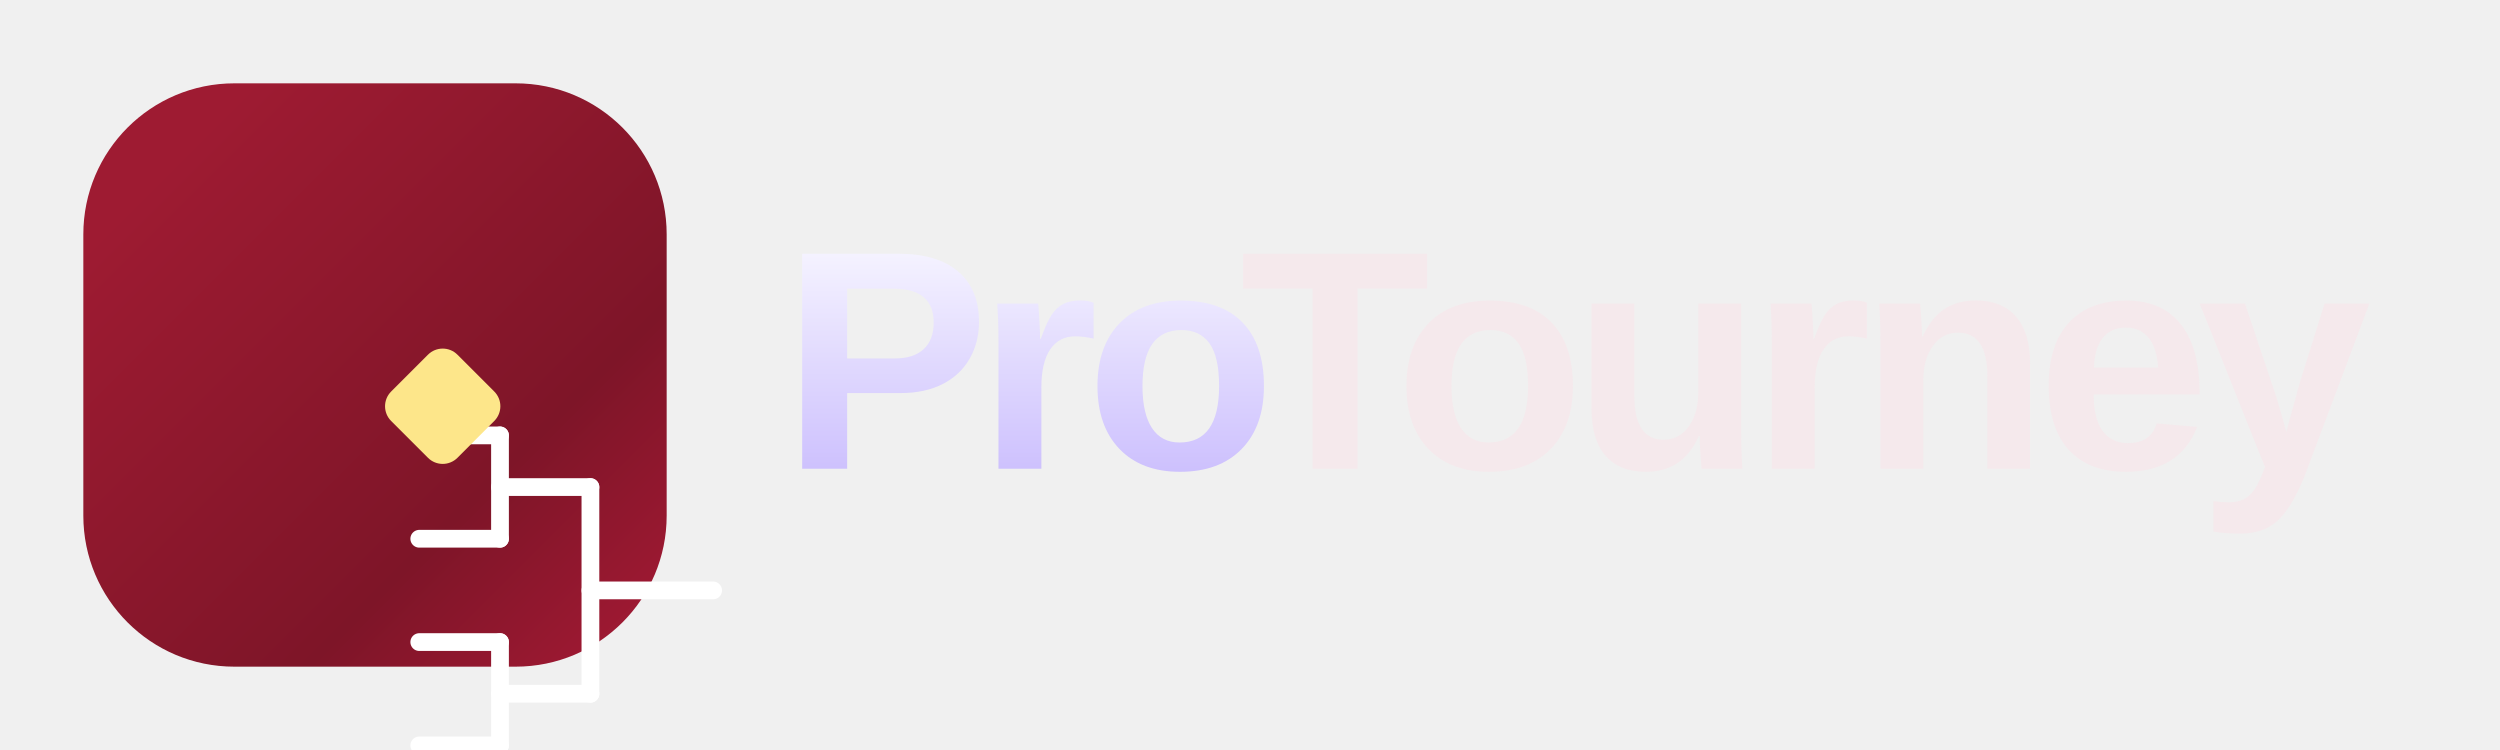
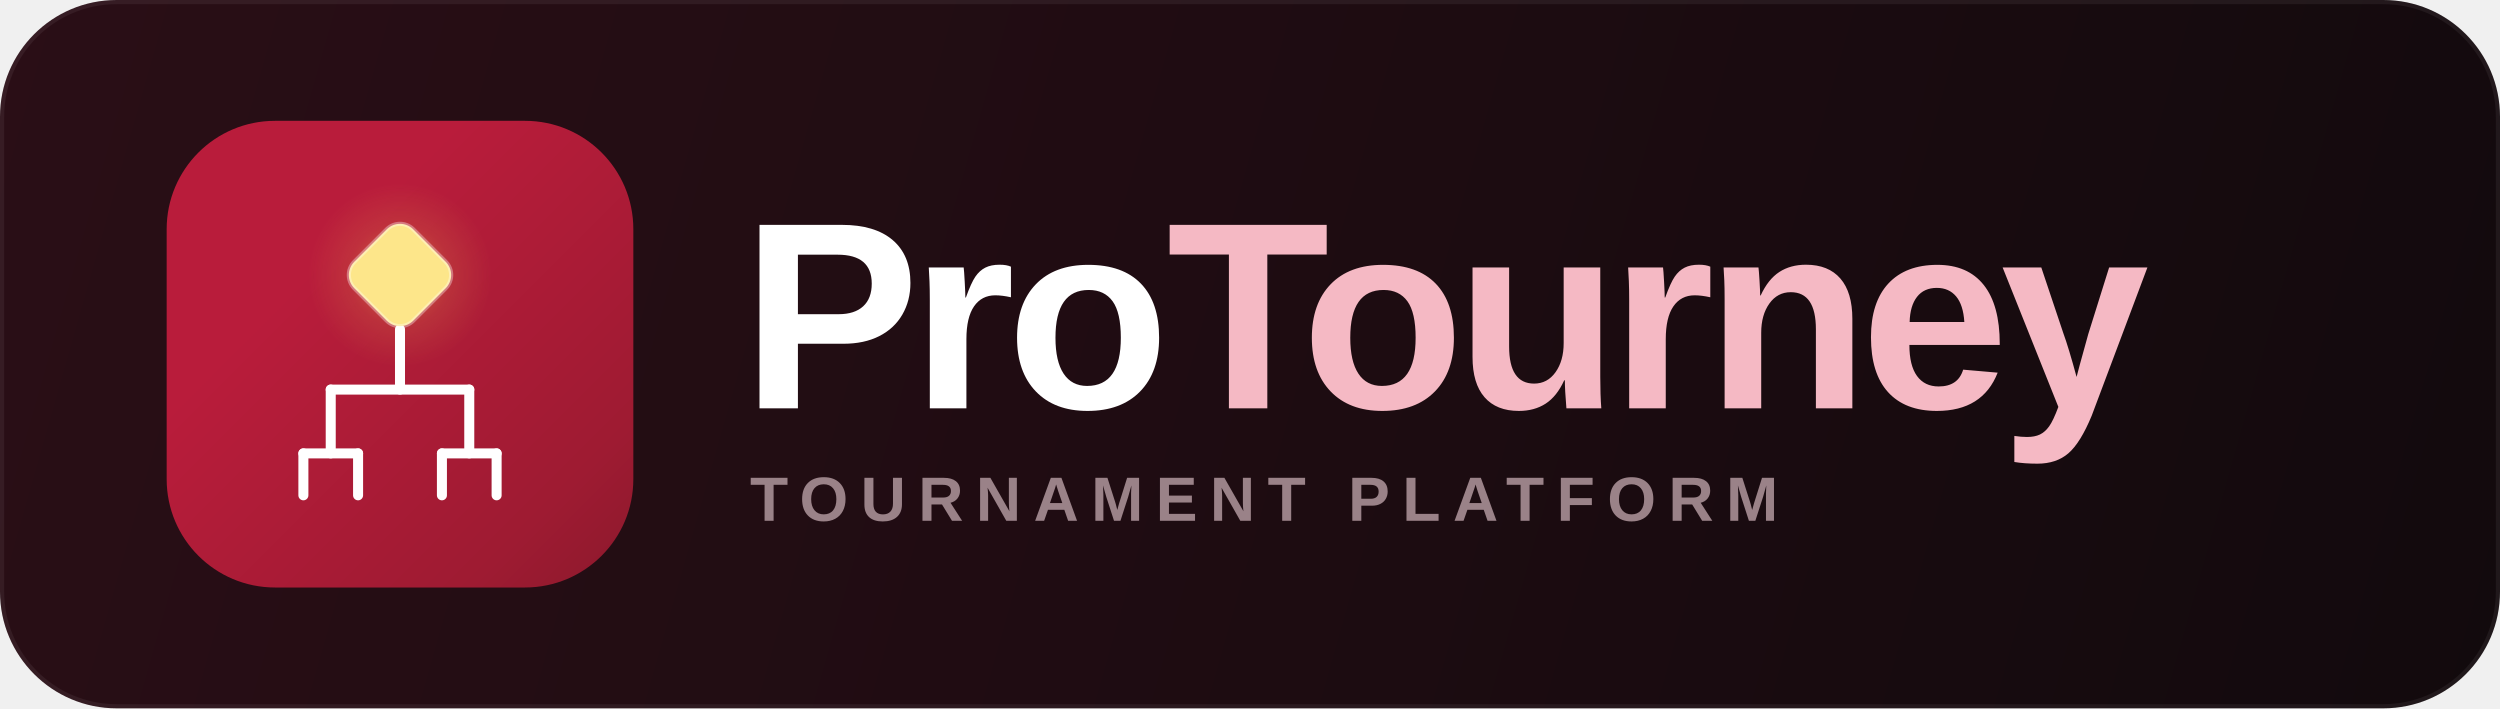
- <svg xmlns="http://www.w3.org/2000/svg" width="960" height="288" viewBox="0 0 960 288" fill="none" role="img" aria-label="ProTourney logo">
+ <svg xmlns="http://www.w3.org/2000/svg" width="1200" height="340" viewBox="0 0 1200 340" fill="none" role="img" aria-label="ProTourney">
  <defs>
-     <linearGradient id="badge2" x1="32" y1="32" x2="256" y2="256" gradientUnits="userSpaceOnUse">
-       <stop offset="0" stop-color="#9E1B32" />
-       <stop offset="0.55" stop-color="#7E1528" />
-       <stop offset="1" stop-color="#B91C3B" />
+     <linearGradient id="panel" x1="0" y1="0" x2="1200" y2="340" gradientUnits="userSpaceOnUse">
+       <stop offset="0" stop-color="#2A0E16" />
+       <stop offset="1" stop-color="#120A0D" />
    </linearGradient>
-     <linearGradient id="node2" x1="190" y1="124" x2="226" y2="160" gradientUnits="userSpaceOnUse">
+     <linearGradient id="badge" x1="80" y1="60" x2="300" y2="280" gradientUnits="userSpaceOnUse">
+       <stop offset="0" stop-color="#B91C3B" />
+       <stop offset="0.52" stop-color="#9E1B32" />
+       <stop offset="1" stop-color="#6E1422" />
+     </linearGradient>
+     <radialGradient id="glow" cx="0.5" cy="0.5" r="0.5">
+       <stop offset="0" stop-color="#F1B24A" stop-opacity="0.55" />
+       <stop offset="0.55" stop-color="#F1B24A" stop-opacity="0.14" />
+       <stop offset="1" stop-color="#F1B24A" stop-opacity="0" />
+     </radialGradient>
+     <linearGradient id="gold" x1="190" y1="112" x2="190" y2="168" gradientUnits="userSpaceOnUse">
      <stop offset="0" stop-color="#FDE68A" />
-       <stop offset="1" stop-color="#F59E0B" />
-     </linearGradient>
-     <linearGradient id="word" x1="312" y1="96" x2="312" y2="200" gradientUnits="userSpaceOnUse">
-       <stop offset="0" stop-color="#F5F3FF" />
-       <stop offset="1" stop-color="#C4B5FD" />
+       <stop offset="1" stop-color="#F1B24A" />
    </linearGradient>
  </defs>
-   <g transform="translate(32,32)">
-     <rect x="0" y="0" width="224" height="224" rx="58" fill="url(#badge2)" />
-     <g stroke="#FFFFFF" stroke-width="11" stroke-linecap="round" stroke-linejoin="round" fill="none" transform="translate(36,36) scale(0.62)">
-       <path d="M150 160 H200" />
-       <path d="M150 224 H200" />
-       <path d="M200 160 V224" />
-       <path d="M200 192 H256" />
-       <path d="M150 288 H200" />
-       <path d="M150 352 H200" />
-       <path d="M200 288 V352" />
-       <path d="M200 320 H256" />
-       <path d="M256 192 V320" />
-       <path d="M256 256 H332" />
+   <rect x="0" y="0" width="1200" height="340" rx="56" fill="url(#panel)" />
+   <rect x="1" y="1" width="1198" height="338" rx="55" fill="none" stroke="#FFFFFF" stroke-opacity="0.06" stroke-width="2" />
+   <g transform="translate(80,58)">
+     <rect x="0" y="0" width="224" height="224" rx="52" fill="url(#badge)" />
+     <circle cx="112" cy="74" r="44" fill="url(#glow)" />
+     <g stroke="#FFFFFF" stroke-width="11" stroke-linecap="round" stroke-linejoin="round" fill="none" transform="translate(0,10) scale(0.4375)">
+       <path d="M150 388 V342" />
+       <path d="M210 388 V342" />
+       <path d="M302 388 V342" />
+       <path d="M362 388 V342" />
+       <path d="M150 342 H210" />
+       <path d="M302 342 H362" />
+       <path d="M180 342 V272" />
+       <path d="M332 342 V272" />
+       <path d="M180 272 H332" />
+       <path d="M256 272 V206" />
    </g>
-     <rect x="120" y="106" width="36" height="36" rx="8" transform="rotate(45 138 124)" fill="url(#node2)" />
+     <rect x="92" y="54" width="40" height="40" rx="9" transform="rotate(45 112 74)" fill="url(#gold)" stroke="#FFFFFF" stroke-opacity="0.35" stroke-width="2" />
  </g>
-   <text x="300" y="180" font-family="'Segoe UI', 'Helvetica Neue', Arial, sans-serif" font-size="120" font-weight="800" letter-spacing="-5" fill="url(#word)">Pro</text>
-   <text x="476" y="180" font-family="'Segoe UI', 'Helvetica Neue', Arial, sans-serif" font-size="120" font-weight="800" letter-spacing="-5" fill="#F5E9EC">Tourney</text>
+   <text x="356" y="196" font-family="'Segoe UI', 'Helvetica Neue', Arial, sans-serif" font-size="128" font-weight="800" letter-spacing="-4" fill="#FFFFFF">Pro</text>
+   <text x="560" y="196" font-family="'Segoe UI', 'Helvetica Neue', Arial, sans-serif" font-size="128" font-weight="800" letter-spacing="-4" fill="#F5B9C4">Tourney</text>
+   <text x="360" y="250" font-family="'Segoe UI', 'Helvetica Neue', Arial, sans-serif" font-size="30" font-weight="600" letter-spacing="6" fill="#9A8288">TOURNAMENT PLATFORM</text>
</svg>
